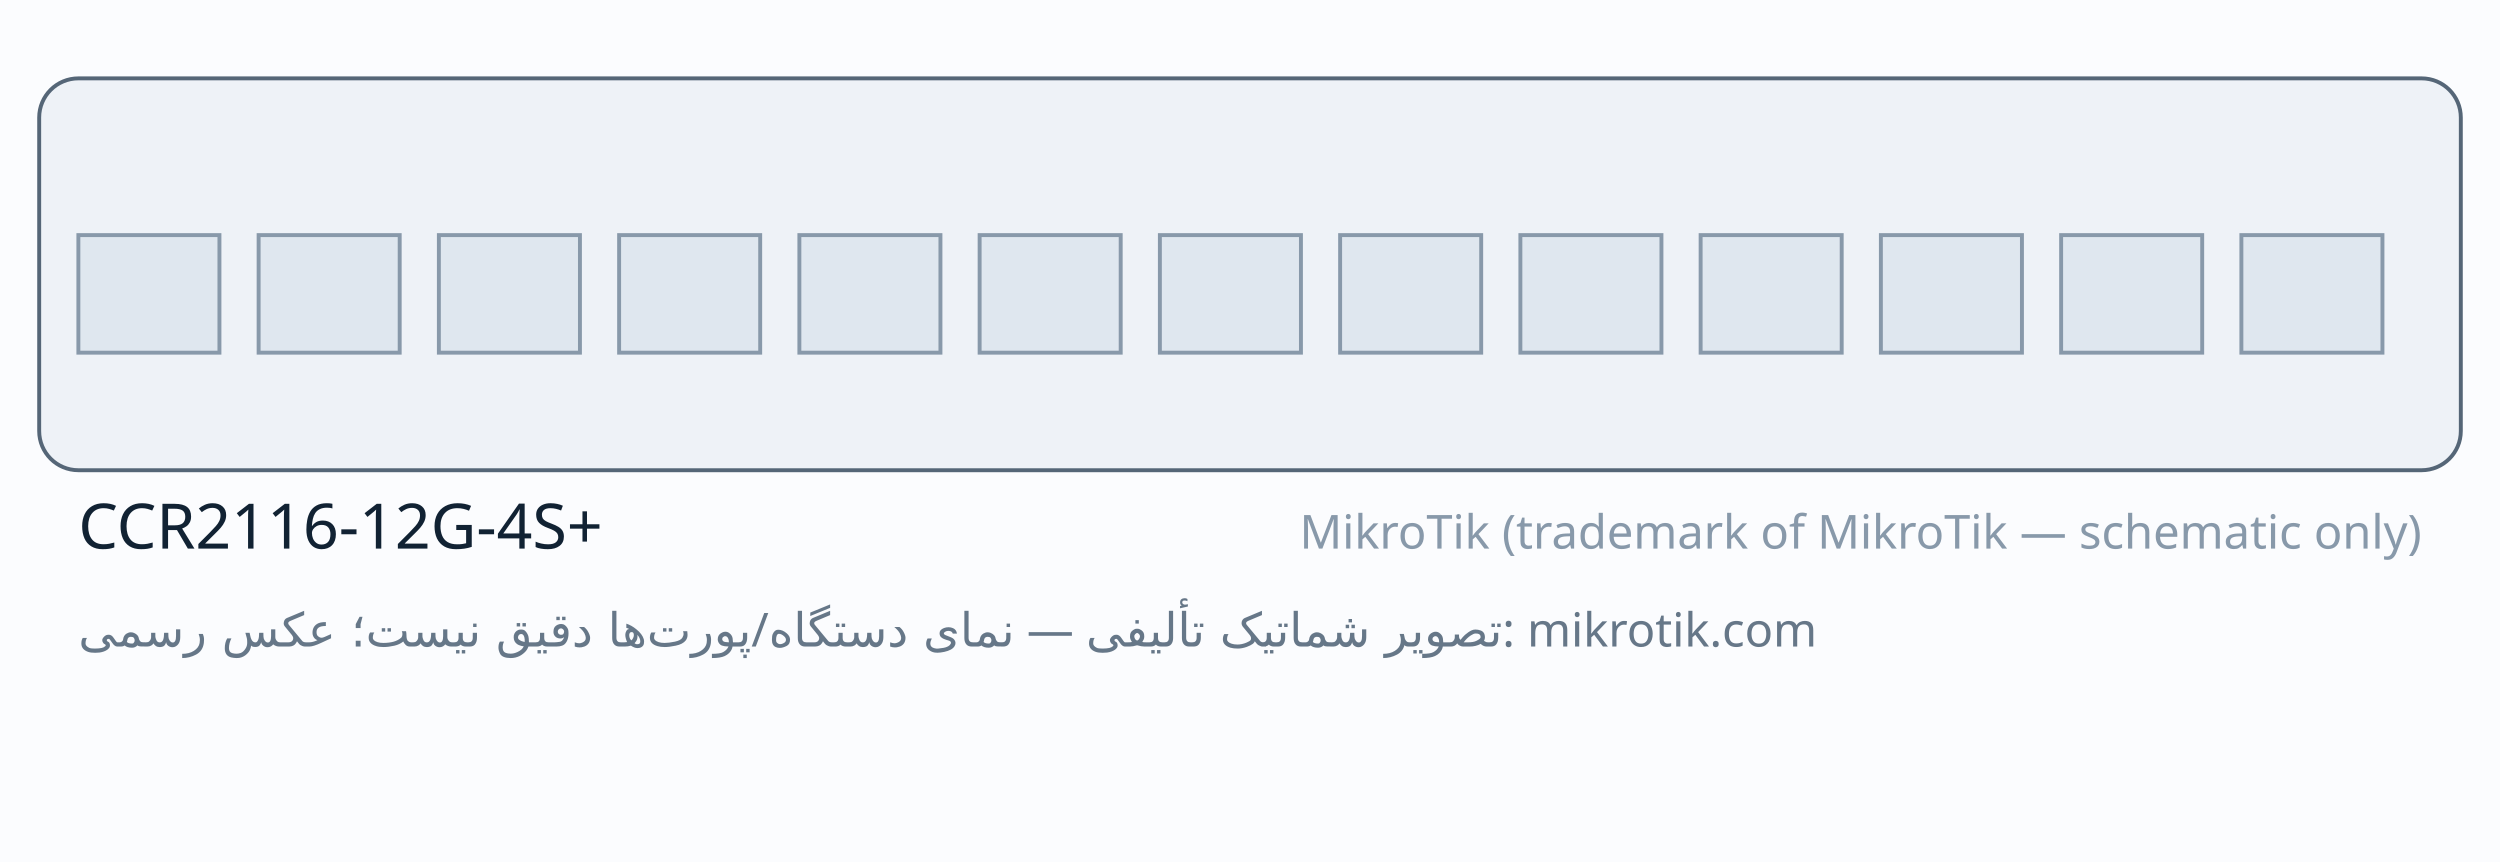
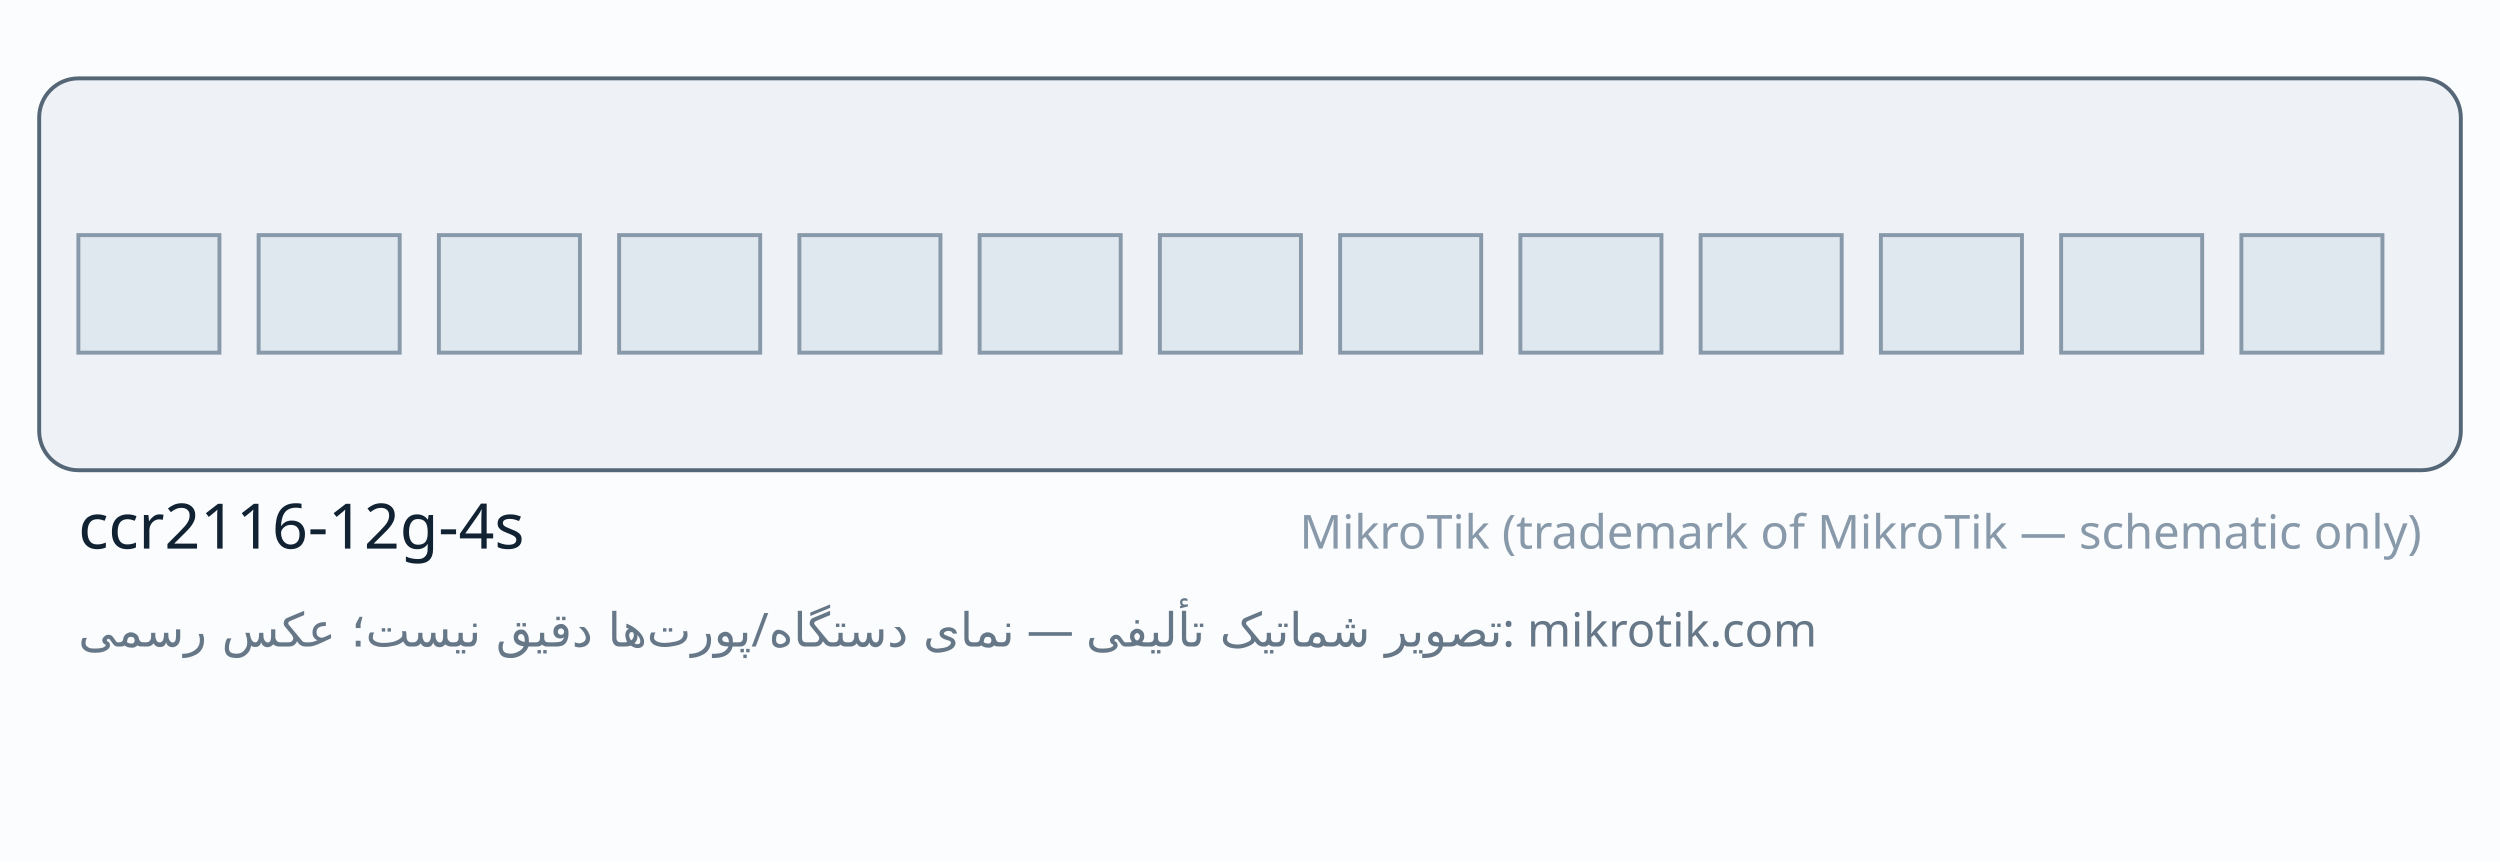
<svg xmlns="http://www.w3.org/2000/svg" viewBox="0 0 638 220" font-family="Tahoma,sans-serif">
  <rect width="638" height="220" fill="#fbfcfe" />
  <rect x="10" y="20" width="618" height="100" rx="10" fill="#eef2f7" stroke="#567" />
  <rect x="20" y="60" width="36" height="30" fill="#dfe7ef" stroke="#89a" />
  <rect x="66" y="60" width="36" height="30" fill="#dfe7ef" stroke="#89a" />
  <rect x="112" y="60" width="36" height="30" fill="#dfe7ef" stroke="#89a" />
  <rect x="158" y="60" width="36" height="30" fill="#dfe7ef" stroke="#89a" />
  <rect x="204" y="60" width="36" height="30" fill="#dfe7ef" stroke="#89a" />
  <rect x="250" y="60" width="36" height="30" fill="#dfe7ef" stroke="#89a" />
  <rect x="296" y="60" width="36" height="30" fill="#dfe7ef" stroke="#89a" />
  <rect x="342" y="60" width="36" height="30" fill="#dfe7ef" stroke="#89a" />
  <rect x="388" y="60" width="36" height="30" fill="#dfe7ef" stroke="#89a" />
  <rect x="434" y="60" width="36" height="30" fill="#dfe7ef" stroke="#89a" />
  <rect x="480" y="60" width="36" height="30" fill="#dfe7ef" stroke="#89a" />
  <rect x="526" y="60" width="36" height="30" fill="#dfe7ef" stroke="#89a" />
  <rect x="572" y="60" width="36" height="30" fill="#dfe7ef" stroke="#89a" />
-   <text x="20" y="140" font-size="16" fill="#123">CCR2116-12G-4S+</text>
+   <text x="20" y="140" font-size="16" fill="#123">ccr2116-12g-4s</text>
  <text x="20" y="165" font-size="12" fill="#678">تصویر شماتیک تألیفی — نمای دستگاه/پورت‌ها دقیق نیست؛ عکس رسمی: mikrotik.com</text>
  <text x="618" y="140" text-anchor="end" font-size="12" fill="#89a">MikroTik (trademark of MikroTik — schematic only)</text>
</svg>
